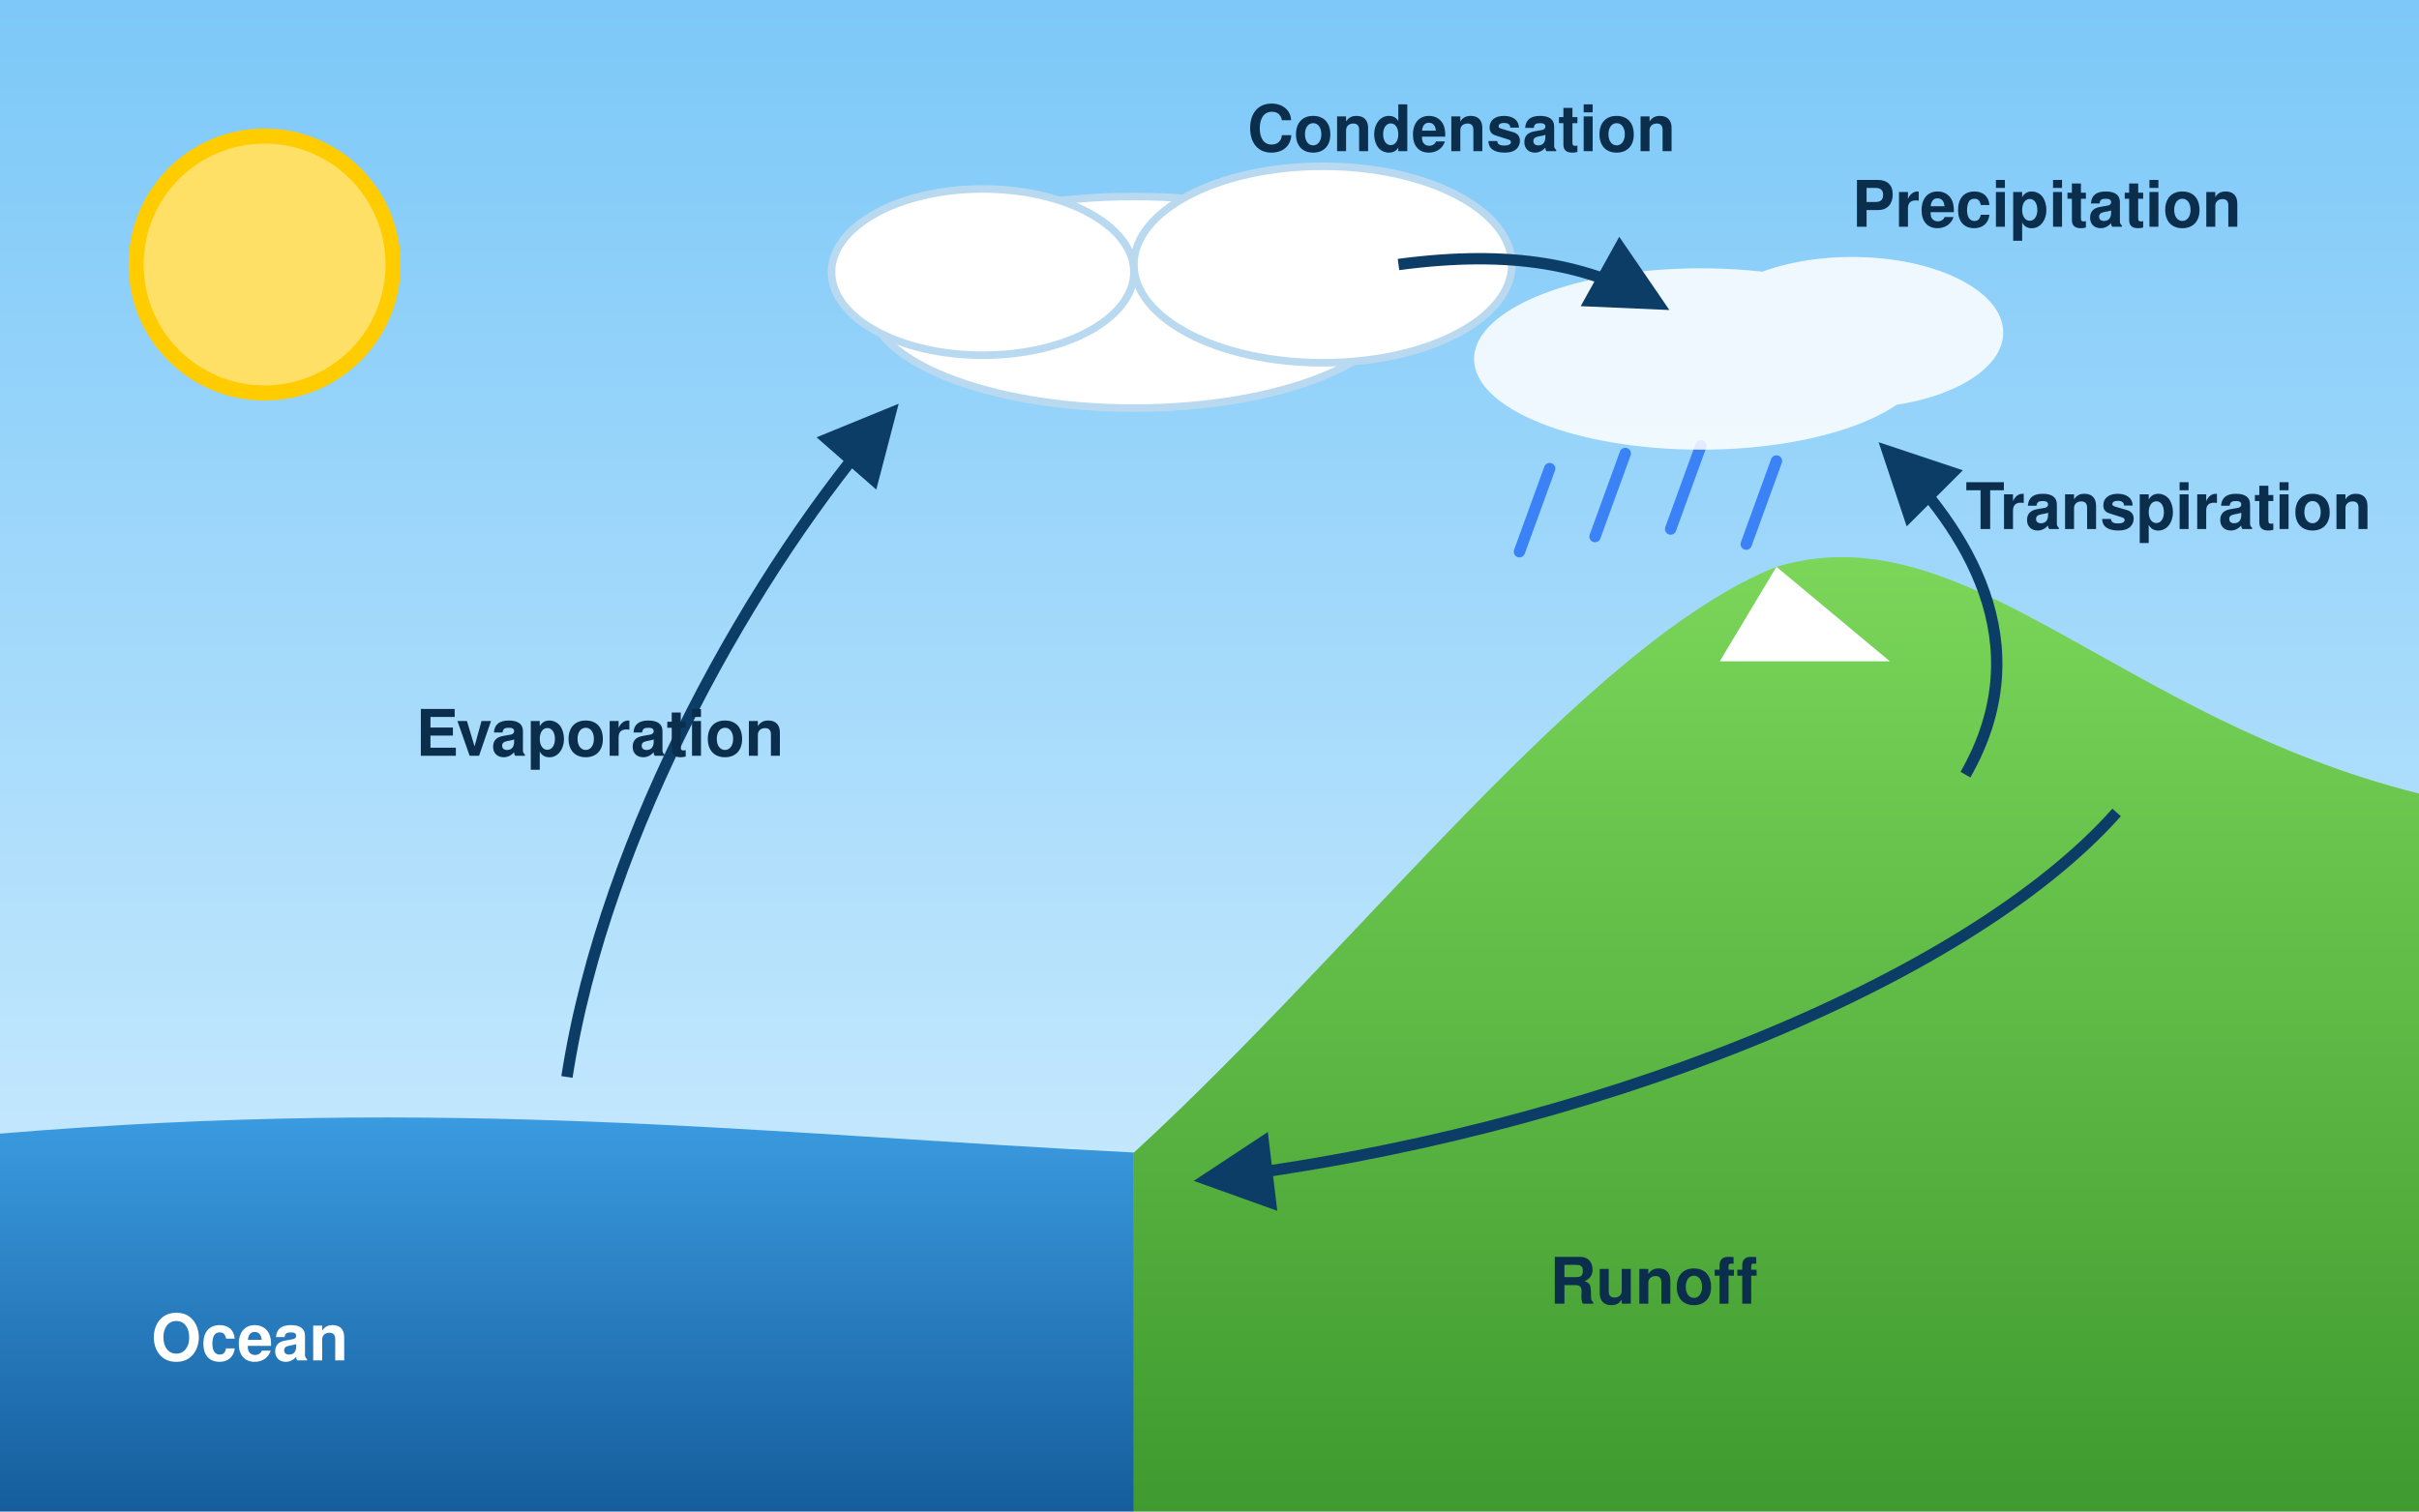
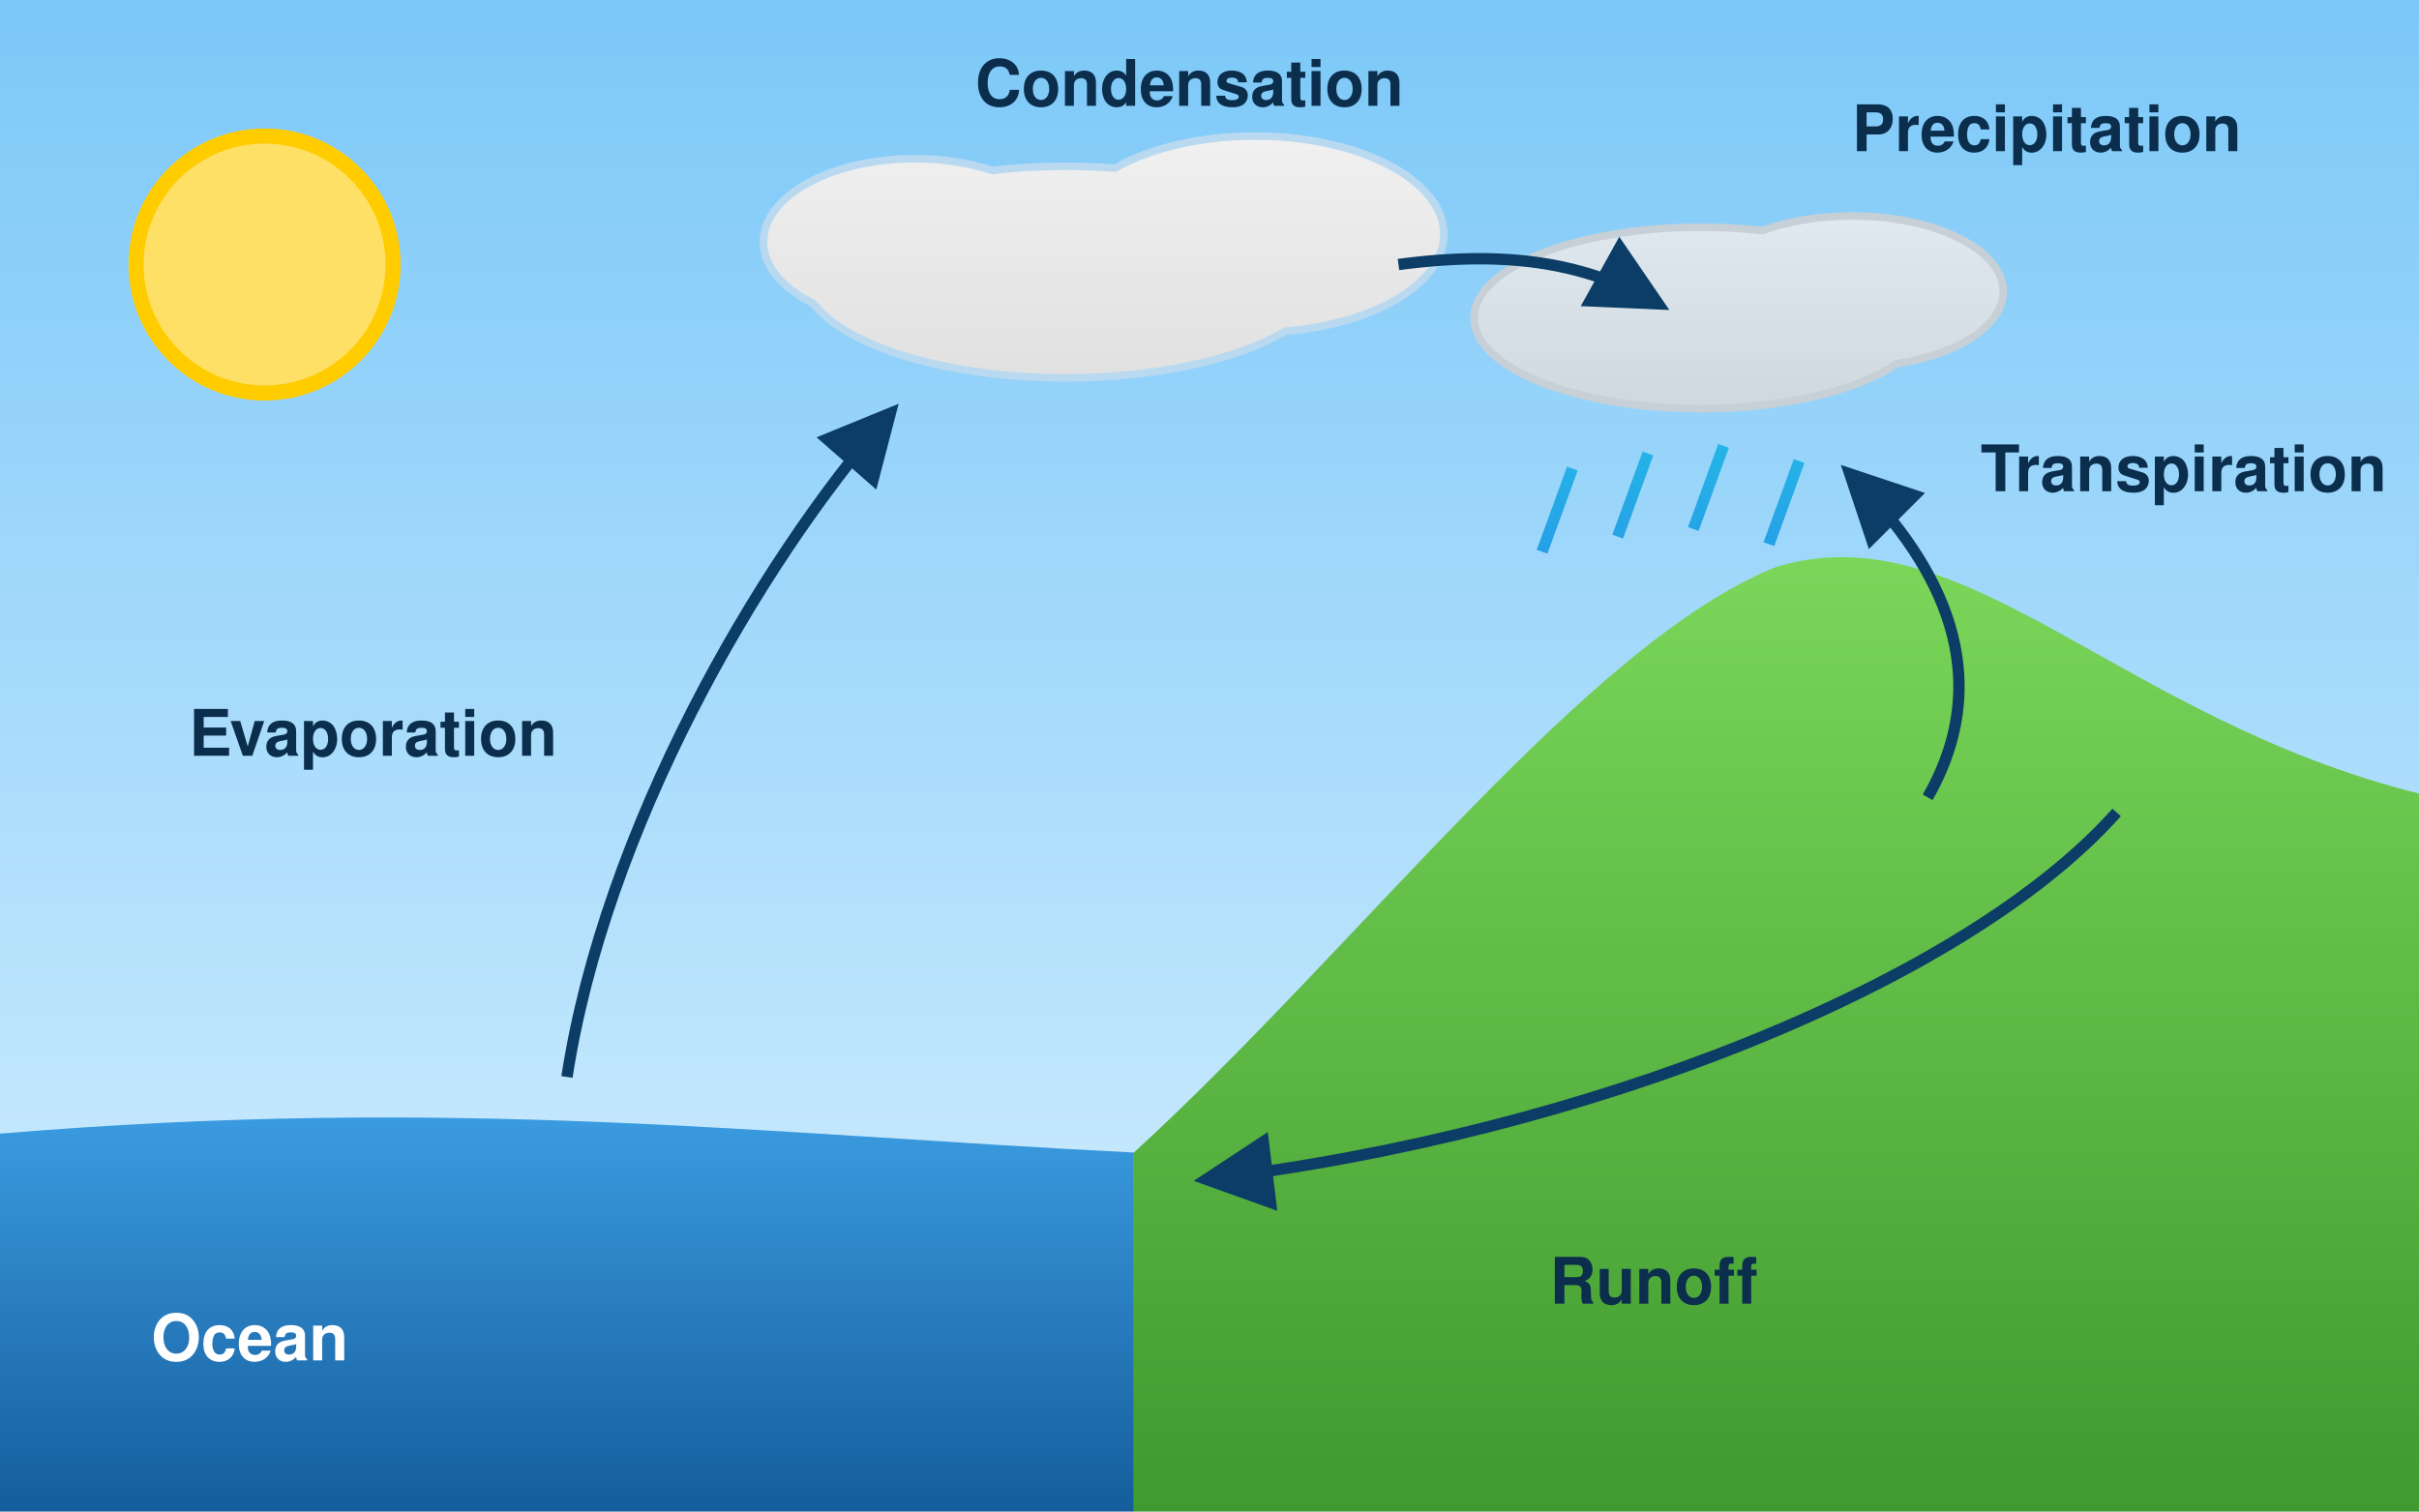
- <svg xmlns="http://www.w3.org/2000/svg" viewBox="0 0 640 400" font-family="Helvetica, Arial, sans-serif">
-   <defs>
+ <svg xmlns="http://www.w3.org/2000/svg" xmlns:xlink="http://www.w3.org/1999/xlink" viewBox="0 0 640 400" font-family="Helvetica, Arial, sans-serif" version="1.1" id="svg23">
+   <defs id="defs6">
+     <linearGradient id="linearGradient28">
+       <stop style="stop-color:#25c5e6;stop-opacity:1;" offset="0" id="stop28" />
+       <stop style="stop-color:#258fe6;stop-opacity:1;" offset="1" id="stop29" />
+     </linearGradient>
+     <linearGradient id="linearGradient27">
+       <stop style="stop-color:#ffffff;stop-opacity:1;" offset="0" id="stop26" />
+       <stop style="stop-color:#c8c8c8;stop-opacity:1;" offset="1" id="stop27" />
+     </linearGradient>
+     <linearGradient id="linearGradient23">
+       <stop style="stop-color:#ffffff;stop-opacity:1;" offset="0" id="stop23" />
+       <stop style="stop-color:#d2d2d2;stop-opacity:1;" offset="1" id="stop24" />
+     </linearGradient>
    <linearGradient id="sky" x1="0" y1="0" x2="0" y2="1">
-       <stop offset="0" stop-color="#7cc8f8" />
-       <stop offset="1" stop-color="#d9f1ff" />
+       <stop offset="0" stop-color="#7cc8f8" id="stop1" />
+       <stop offset="1" stop-color="#d9f1ff" id="stop2" />
    </linearGradient>
    <linearGradient id="sea" x1="0" y1="0" x2="0" y2="1">
-       <stop offset="0" stop-color="#3b9be0" />
-       <stop offset="1" stop-color="#155d9c" />
+       <stop offset="0" stop-color="#3b9be0" id="stop3" />
+       <stop offset="1" stop-color="#155d9c" id="stop4" />
    </linearGradient>
    <linearGradient id="land" x1="0" y1="0" x2="0" y2="1">
-       <stop offset="0" stop-color="#7bd65a" />
-       <stop offset="1" stop-color="#3f9a2f" />
+       <stop offset="0" stop-color="#7bd65a" id="stop5" />
+       <stop offset="1" stop-color="#3f9a2f" id="stop6" />
    </linearGradient>
    <marker id="ar" viewBox="0 0 10 10" refX="8" refY="5" markerWidth="7" markerHeight="7" orient="auto">
-       <path d="M0 0L10 5L0 10z" fill="#0b3d66" />
+       <path d="M0 0L10 5L0 10z" fill="#0b3d66" id="path6" />
    </marker>
+     <linearGradient xlink:href="#linearGradient23" id="linearGradient24" x1="310" y1="-15" x2="310" y2="167" gradientUnits="userSpaceOnUse" />
+     <linearGradient xlink:href="#linearGradient27" id="linearGradient26" x1="460" y1="12.141" x2="460" y2="153.141" gradientUnits="userSpaceOnUse" />
+     <linearGradient xlink:href="#linearGradient28" id="linearGradient29" x1="436" y1="96.59" x2="436" y2="167.41" gradientUnits="userSpaceOnUse" />
  </defs>
-   <rect width="640" height="400" fill="url(#sky)" />
-   <circle cx="70" cy="70" r="34" fill="#ffe066" stroke="#ffcc00" stroke-width="4" />
-   <path d="M0 300 C120 290 200 300 300 305 L300 400 L0 400z" fill="url(#sea)" />
-   <path d="M300 305 C360 250 420 170 470 150 C520 135 560 190 640 210 L640 400 L300 400z" fill="url(#land)" />
-   <path d="M470 150 L500 175 L455 175z" fill="#fff" />
-   <g fill="#fff" stroke="#b9d9f0" stroke-width="2">
-     <ellipse cx="300" cy="80" rx="70" ry="28" />
-     <ellipse cx="350" cy="70" rx="50" ry="26" />
-     <ellipse cx="260" cy="72" rx="40" ry="22" />
+   <rect width="640" height="400" fill="url(#sky)" id="rect6" />
+   <circle cx="70" cy="70" r="34" fill="#ffe066" stroke="#ffcc00" stroke-width="4" id="circle6" />
+   <path d="M0 300 C120 290 200 300 300 305 L300 400 L0 400z" fill="url(#sea)" id="path7" />
+   <path d="M300 305 C360 250 420 170 470 150 C520 135 560 190 640 210 L640 400 L300 400z" fill="url(#land)" id="path8" />
+   <g fill="#ffffff" stroke="#b9d9f0" stroke-width="2" id="g11" transform="translate(-18,-8)" style="fill:url(#linearGradient24)">
+     <path id="ellipse9" d="M 350,44 A 50,26 0 0 0 313.039,52.49 70,28 0 0 0 300,52 70,28 0 0 0 280.498,53.109 40,22 0 0 0 260,50 40,22 0 0 0 220,72 40,22 0 0 0 233.152,88.309 70,28 0 0 0 300,108 70,28 0 0 0 358.023,95.664 50,26 0 0 0 400,70 50,26 0 0 0 350,44 Z" style="fill:url(#linearGradient24)" />
  </g>
-   <g stroke="#3b82f6" stroke-width="3" stroke-linecap="round">
-     <path d="M430 120 l-8 22" />
-     <path d="M450 118 l-8 22" />
-     <path d="M470 122 l-8 22" />
-     <path d="M410 124 l-8 22" />
+   <g stroke="#3b82f6" stroke-width="3" stroke-linecap="round" id="g14" transform="translate(6)">
+     <path id="path11" d="M 450 118 L 442 140 L 450 118 z M 430 120 L 422 142 L 430 120 z M 470 122 L 462 144 L 470 122 z M 410 124 L 402 146 L 410 124 z " style="stroke:url(#linearGradient29);stroke-opacity:1" />
  </g>
-   <g fill="#ffffff" opacity=".85">
-     <ellipse cx="450" cy="95" rx="60" ry="24" />
-     <ellipse cx="490" cy="88" rx="40" ry="20" />
+   <g fill="#ffffff" opacity=".85" id="g15" style="stroke-width:2;stroke-dasharray:none;stroke:#d0d0d0;stroke-opacity:1">
+     <path id="ellipse14" d="M 490,57.141 A 40,20 0 0 0 466.271,61.04 60,24 0 0 0 450,60.141 a 60,24 0 0 0 -60,24 60,24 0 0 0 60,24 A 60,24 0 0 0 501.803,96.251 40,20 0 0 0 530,77.141 a 40,20 0 0 0 -40,-20 z" style="stroke:#d0d0d0;stroke-opacity:1;fill:url(#linearGradient26);stroke-width:2;stroke-dasharray:none" />
  </g>
-   <g fill="none" stroke="#0b3d66" stroke-width="3" marker-end="url(#ar)">
-     <path d="M150 285 C160 220 200 150 235 110" />
-     <path d="M370 70 C400 66 420 70 438 80" />
-     <path d="M560 215 C520 260 420 300 320 312" />
-     <path d="M520 205 C540 170 520 140 500 120" />
+   <g fill="none" stroke="#0b3d66" stroke-width="3" marker-end="url(#ar)" id="g18">
+     <path d="M150 285 C160 220 200 150 235 110" id="path15" />
+     <path d="M370 70 C400 66 420 70 438 80" id="path16" />
+     <path d="M560 215 C520 260 420 300 320 312" id="path17" />
+     <path d="m 510,211 c 20,-35 0,-65 -20,-85" id="path18" />
  </g>
-   <g font-size="17" font-weight="bold" fill="#0b2e4d">
-     <text x="110" y="200">Evaporation</text>
-     <text x="330" y="40">Condensation</text>
-     <text x="490" y="60">Precipitation</text>
-     <text x="410" y="345">Runoff</text>
-     <text x="520" y="140">Transpiration</text>
-     <text x="40" y="360" fill="#fff">Ocean</text>
+   <g font-size="17" font-weight="bold" fill="#0b2e4d" id="g23">
+     <text x="50" y="200" id="text18">Evaporation</text>
+     <text x="258" y="28" id="text19">Condensation</text>
+     <text x="490" y="40" id="text20">Precipitation</text>
+     <text x="410" y="345" id="text21">Runoff</text>
+     <text x="524" y="130" id="text22">Transpiration</text>
+     <text x="40" y="360" fill="#fff" id="text23">Ocean</text>
  </g>
</svg>
